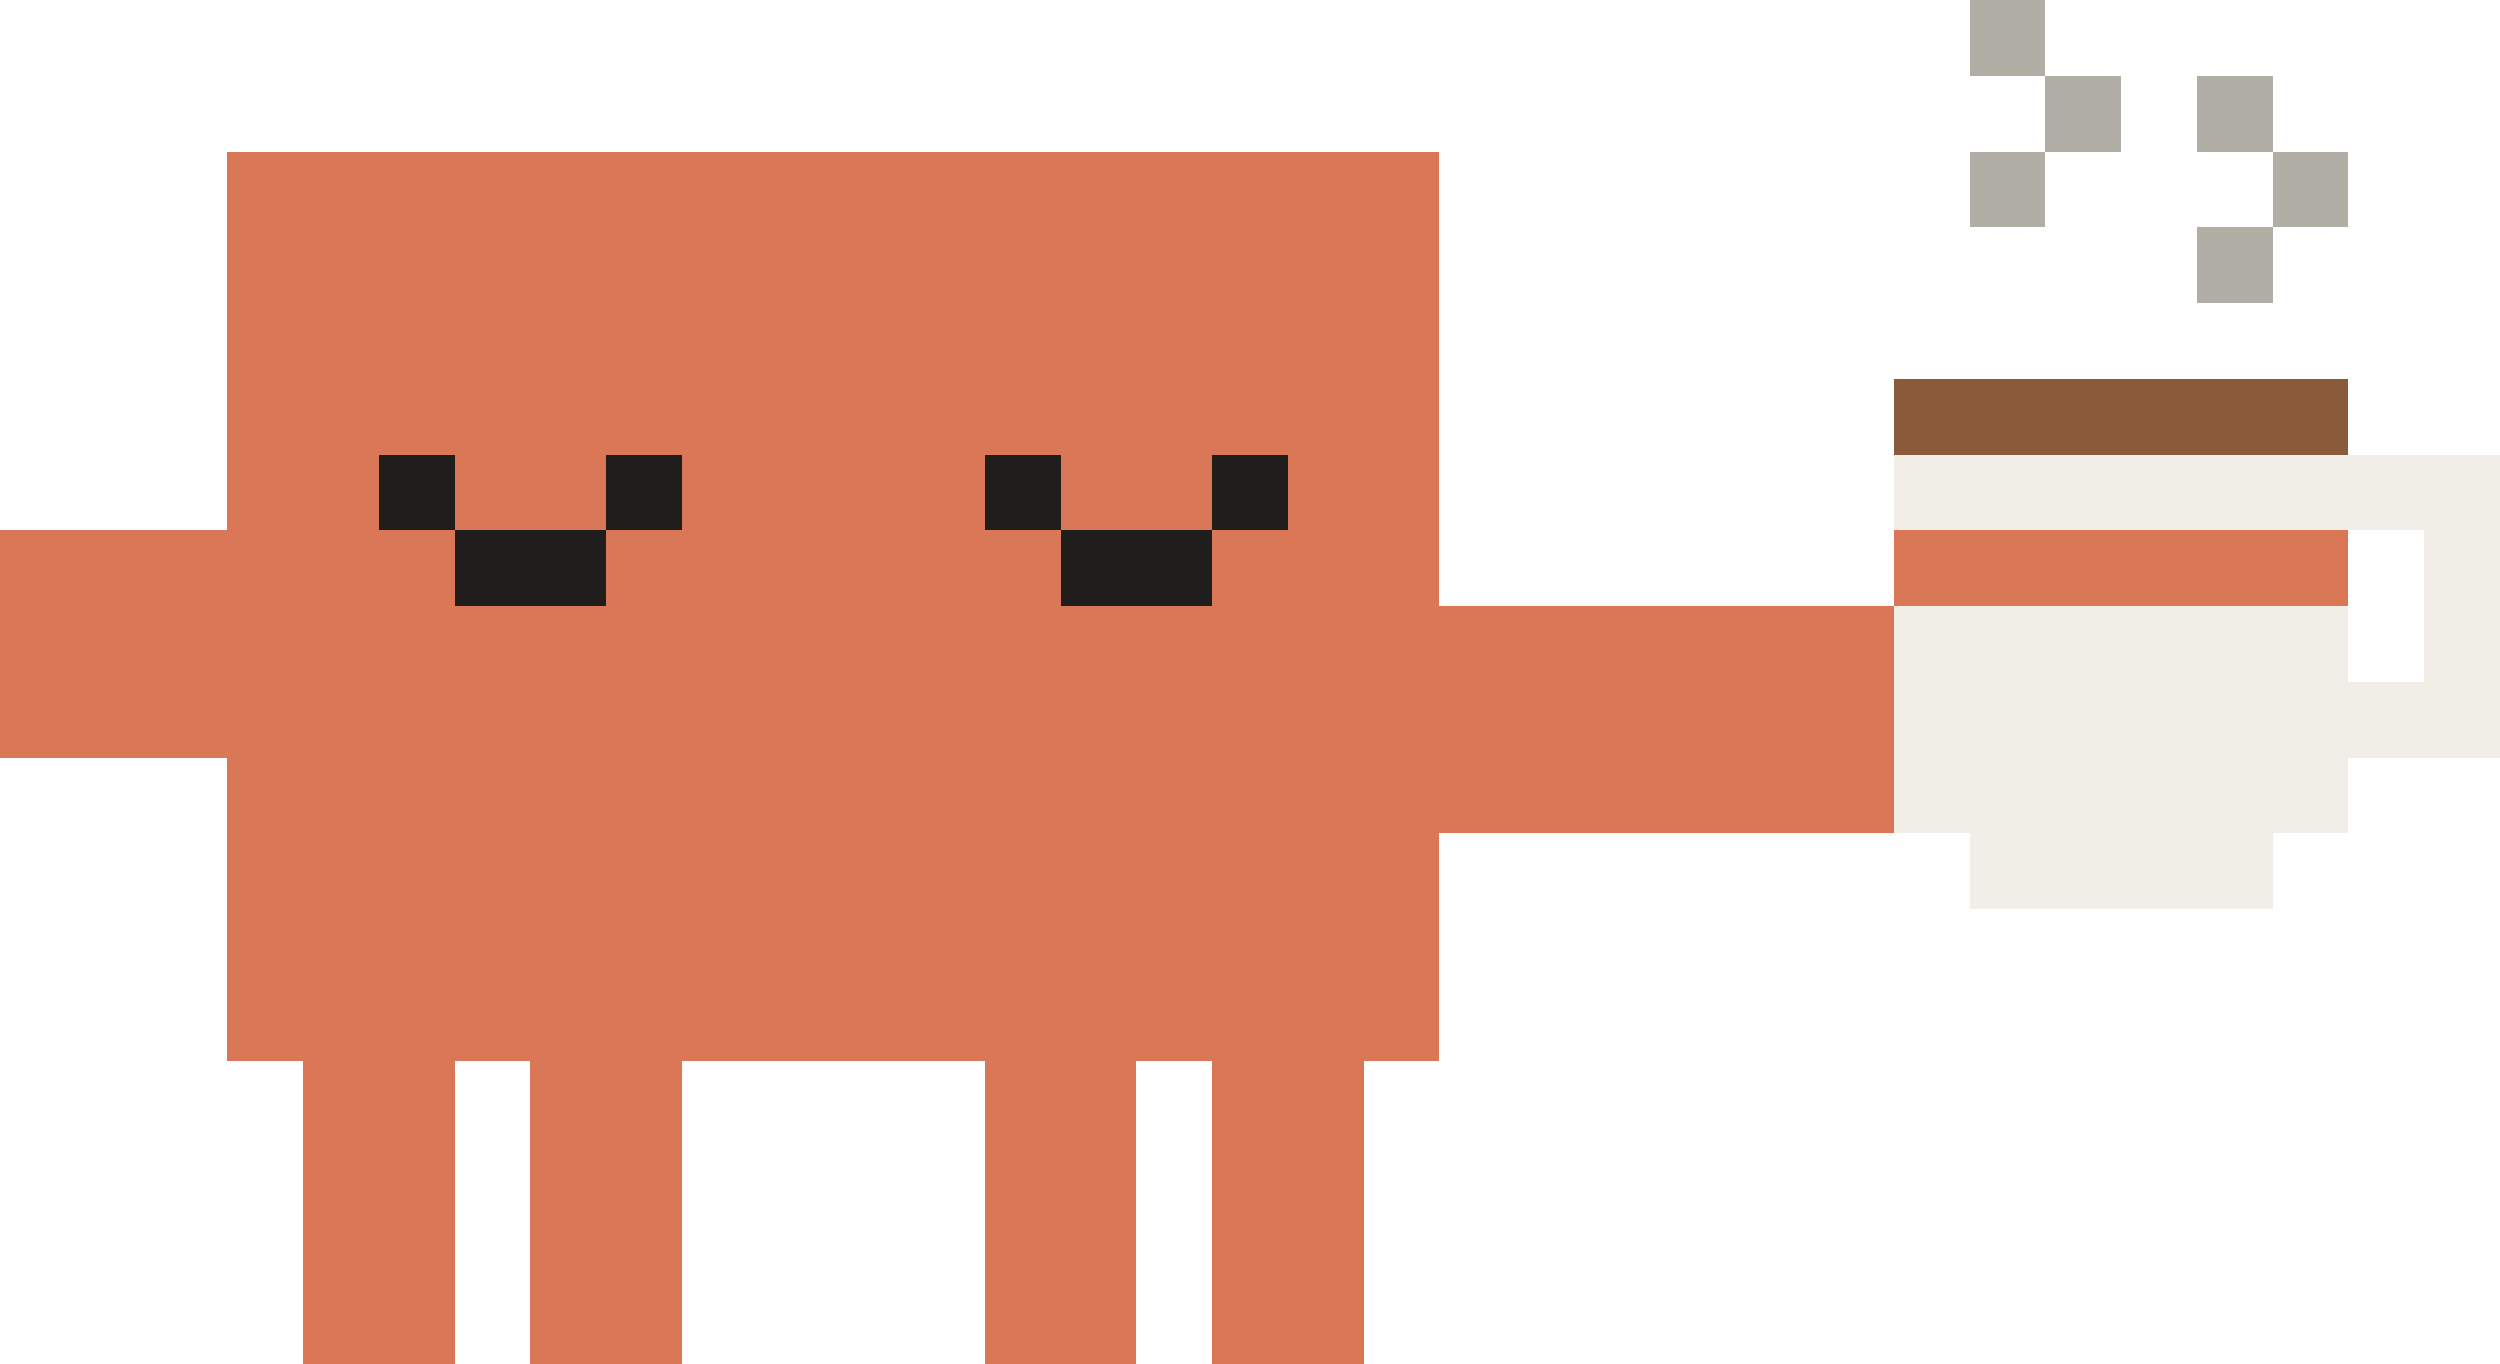
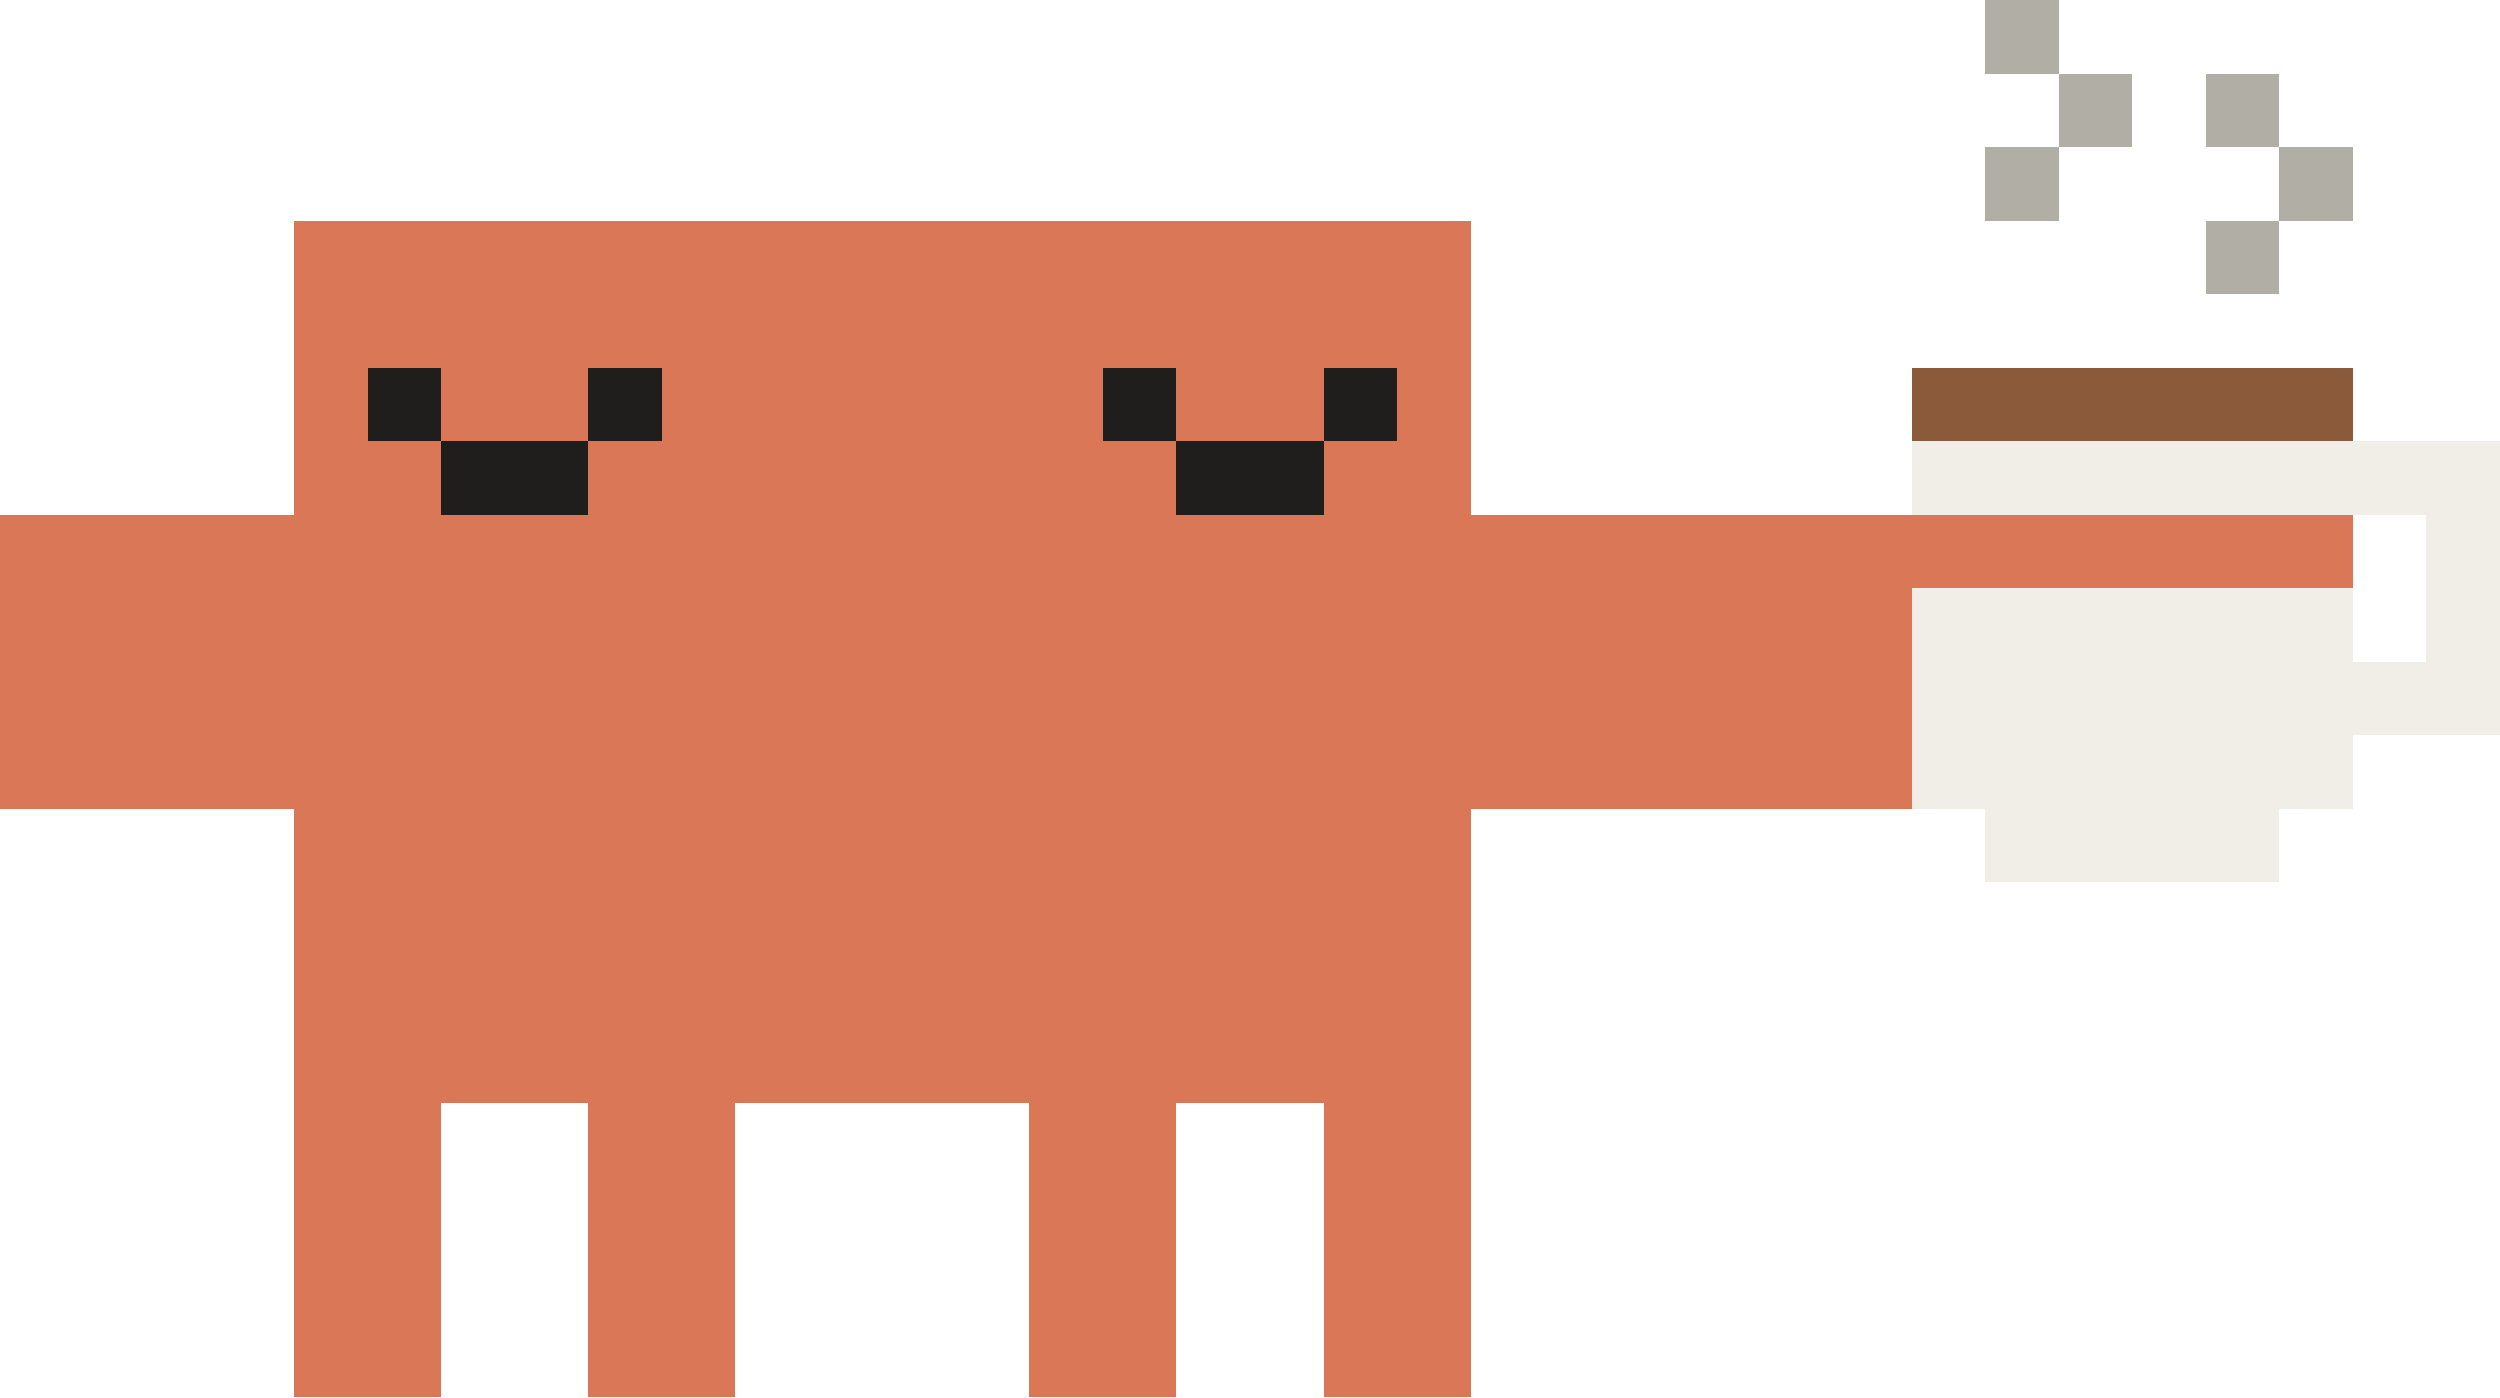
- <svg xmlns="http://www.w3.org/2000/svg" viewBox="0 0 33 18" width="528" height="288" shape-rendering="crispEdges">
-   <path fill="#B0AEA5" d="M26 0h1v1h-1zM27 1h1v1h-1zM29 1h1v1h-1zM26 2h1v1h-1zM30 2h1v1h-1zM29 3h1v1h-1z" />
-   <path fill="#D97757" d="M3 2h16v4h-16zM3 6h2v1h-2zM6 6h2v1h-2zM9 6h4v1h-4zM14 6h2v1h-2zM17 6h2v1h-2zM0 7h6v1h-6zM8 7h6v1h-6zM16 7h3v1h-3zM25 7h6v1h-6zM0 8h25v2h-25zM3 10h22v1h-22zM3 11h16v3h-16zM4 14h2v4h-2zM7 14h2v4h-2zM13 14h2v4h-2zM16 14h2v4h-2z" />
-   <path fill="#8A5A3B" d="M25 5h6v1h-6z" />
-   <path fill="#1F1E1D" d="M5 6h1v1h-1zM8 6h1v1h-1zM13 6h1v1h-1zM16 6h1v1h-1zM6 7h2v1h-2zM14 7h2v1h-2z" />
-   <path fill="#F0EEE6" d="M25 6h8v1h-8zM32 7h1v2h-1zM25 8h6v1h-6zM25 9h8v1h-8zM25 10h6v1h-6zM26 11h4v1h-4z" />
+ <svg xmlns="http://www.w3.org/2000/svg" viewBox="0 0 34 19" width="544" height="304" shape-rendering="crispEdges">
+   <path fill="#B0AEA5" d="M27 0h1v1h-1zM28 1h1v1h-1zM30 1h1v1h-1zM27 2h1v1h-1zM31 2h1v1h-1zM30 3h1v1h-1z" />
+   <path fill="#D97757" d="M4 3h16v2h-16zM4 5h1v1h-1zM6 5h2v1h-2zM9 5h6v1h-6zM16 5h2v1h-2zM19 5h1v1h-1zM4 6h2v1h-2zM8 6h8v1h-8zM18 6h2v1h-2zM0 7h32v1h-32zM0 8h26v3h-26zM4 11h16v4h-16zM4 15h2v4h-2zM8 15h2v4h-2zM14 15h2v4h-2zM18 15h2v4h-2z" />
+   <path fill="#1F1E1D" d="M5 5h1v1h-1zM8 5h1v1h-1zM15 5h1v1h-1zM18 5h1v1h-1zM6 6h2v1h-2zM16 6h2v1h-2z" />
+   <path fill="#8A5A3B" d="M26 5h6v1h-6z" />
+   <path fill="#F0EEE6" d="M26 6h8v1h-8zM33 7h1v2h-1zM26 8h6v1h-6zM26 9h8v1h-8zM26 10h6v1h-6zM27 11h4v1h-4z" />
</svg>
